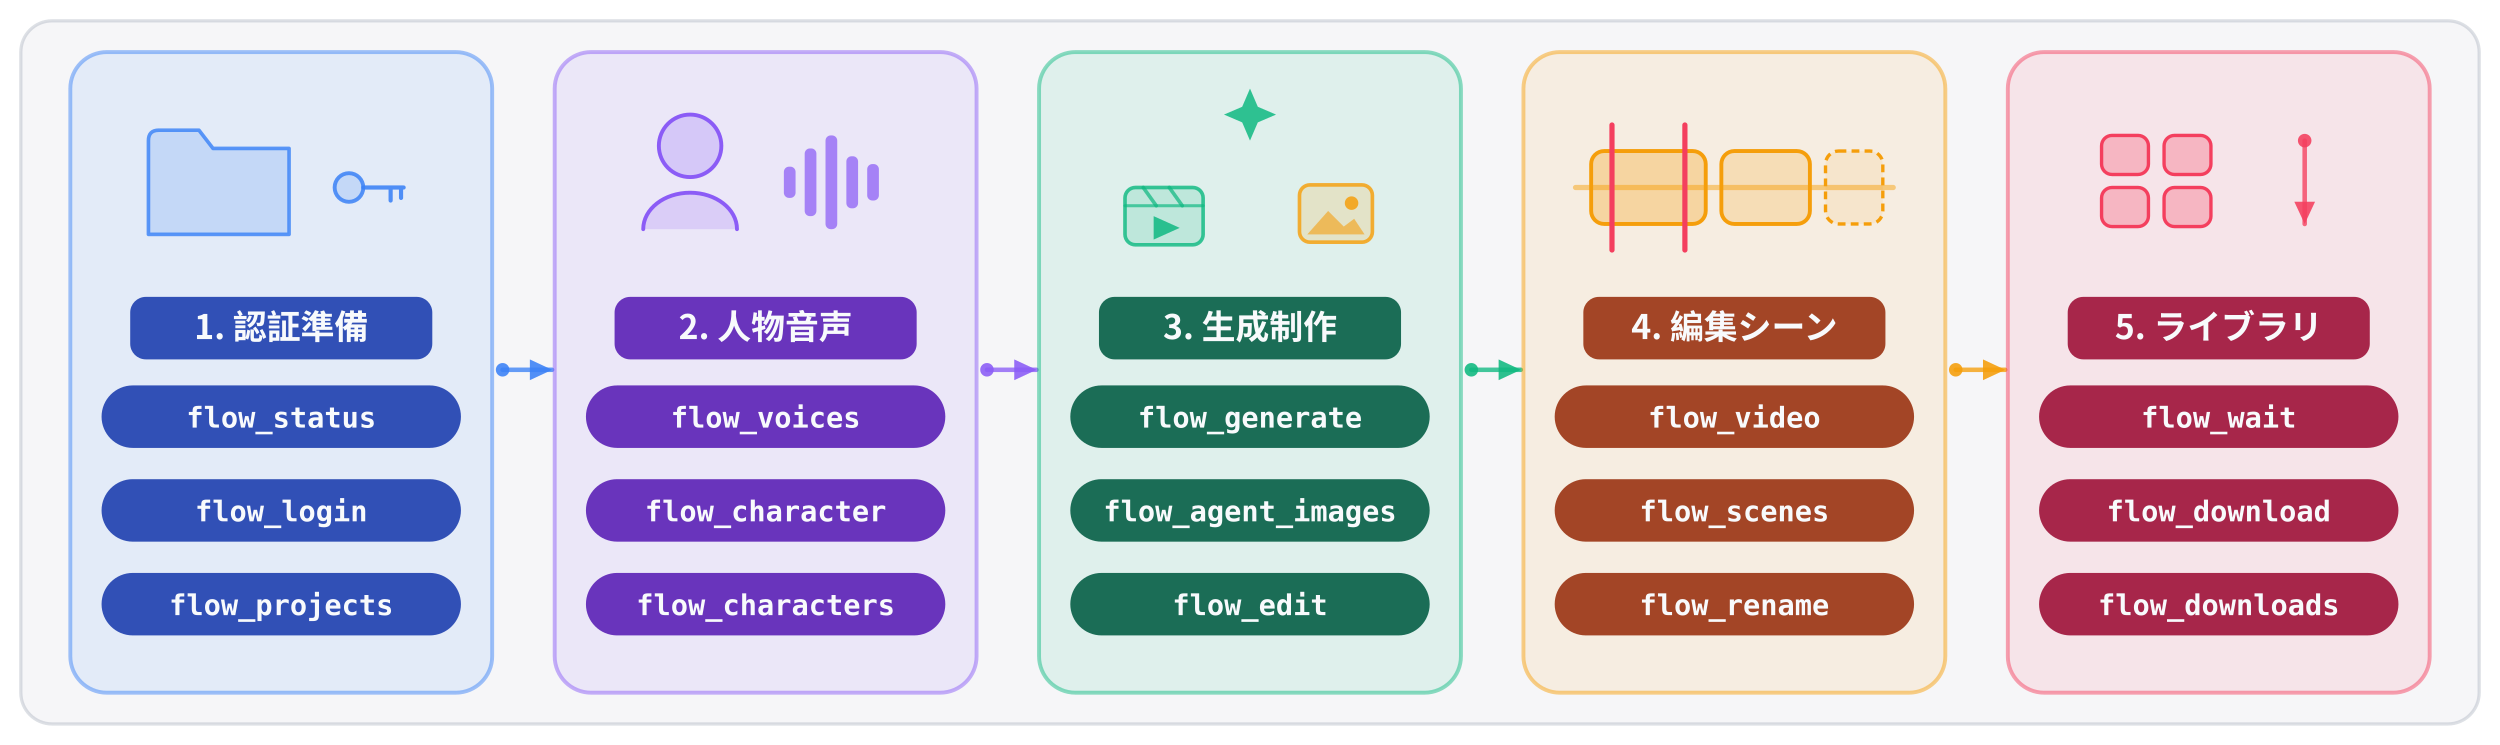
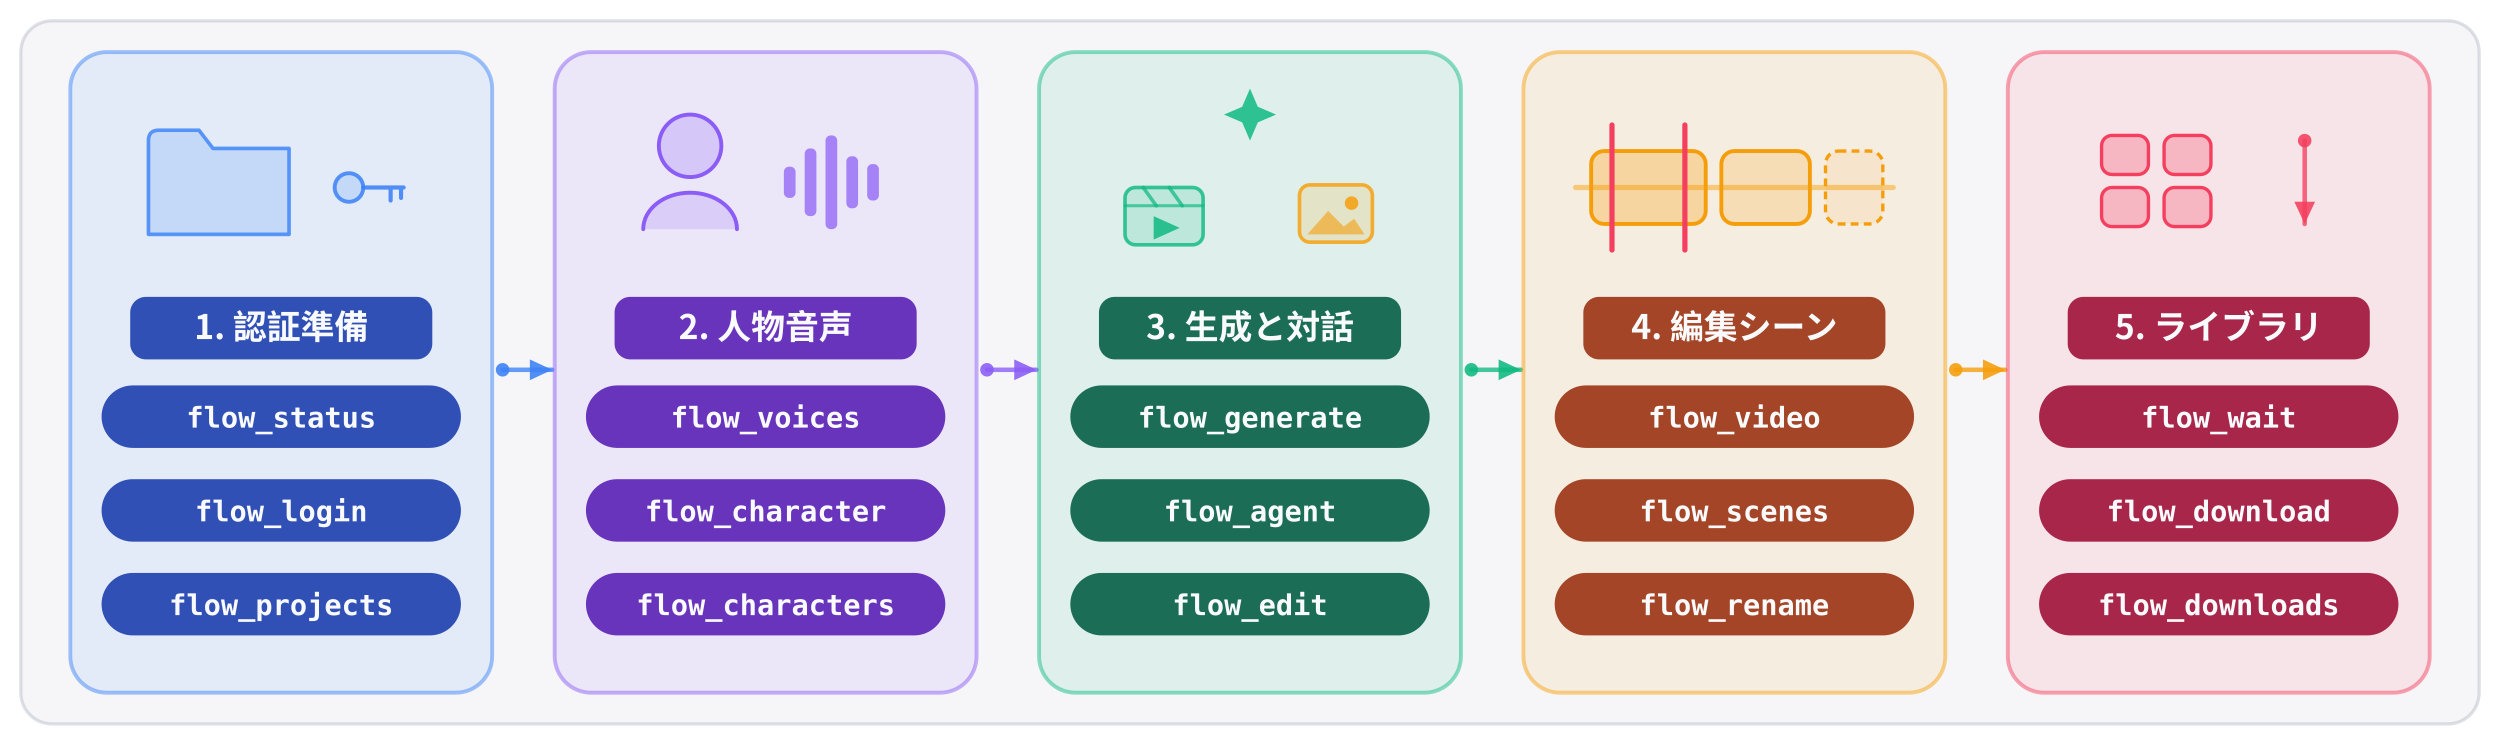
<svg xmlns="http://www.w3.org/2000/svg" viewBox="0 0 960 286" width="100%" role="img" aria-labelledby="svg-title svg-desc">
  <style>
    path, line, polyline, polygon { stroke-linecap: round; stroke-linejoin: round; }
    text { font-family: system-ui, -apple-system, 'Segoe UI', 'PingFang SC', 'Hiragino Sans', 'Noto Sans CJK SC', 'Noto Sans JP', sans-serif; }
    .mono { font-family: ui-monospace, 'SFMono-Regular', Menlo, Consolas, monospace; }
    .h1 { font-size: 13px; font-weight: 700; fill: #f8fafc; }
    .lbl { font-size: 11.5px; font-weight: 600; fill: #f8fafc; }
    .badge { font-size: 11.5px; font-weight: 600; fill: #f8fafc; }
    .pill { font-size: 11px; font-weight: 700; fill: #f8fafc; }
  </style>
  <defs>
    <marker id="arrow-blue" viewBox="0 0 10 10" refX="8.5" refY="5" markerWidth="6.5" markerHeight="6.5" orient="auto-start-reverse">
      <path d="M 1 1.5 L 8.5 5 L 1 8.5 z" fill="#3b82f6" fill-opacity="0.88" />
    </marker>
    <marker id="arrow-teal" viewBox="0 0 10 10" refX="8.5" refY="5" markerWidth="6.5" markerHeight="6.5" orient="auto-start-reverse">
      <path d="M 1 1.5 L 8.5 5 L 1 8.5 z" fill="#10b981" fill-opacity="0.88" />
    </marker>
    <marker id="arrow-amber" viewBox="0 0 10 10" refX="8.5" refY="5" markerWidth="6.5" markerHeight="6.5" orient="auto-start-reverse">
      <path d="M 1 1.5 L 8.5 5 L 1 8.5 z" fill="#f59e0b" fill-opacity="0.88" />
    </marker>
    <marker id="arrow-purple" viewBox="0 0 10 10" refX="8.5" refY="5" markerWidth="6.5" markerHeight="6.5" orient="auto-start-reverse">
      <path d="M 1 1.5 L 8.5 5 L 1 8.5 z" fill="#8b5cf6" fill-opacity="0.88" />
    </marker>
    <marker id="arrow-rose" viewBox="0 0 10 10" refX="8.5" refY="5" markerWidth="6.5" markerHeight="6.5" orient="auto-start-reverse">
      <path d="M 1 1.5 L 8.5 5 L 1 8.5 z" fill="#f43f5e" fill-opacity="0.88" />
    </marker>
    <marker id="arrow-slate" viewBox="0 0 10 10" refX="8.5" refY="5" markerWidth="6.5" markerHeight="6.5" orient="auto-start-reverse">
      <path d="M 1 1.5 L 8.5 5 L 1 8.5 z" fill="#64748b" fill-opacity="0.88" />
    </marker>
  </defs>
  <rect x="8" y="8" width="944" height="270" rx="12" fill="#64748b" fill-opacity="0.06" stroke="#64748b" stroke-opacity="0.22" stroke-width="1.25" />
  <rect x="27" y="20" width="162" height="246" rx="14" fill="#3b82f6" fill-opacity="0.1" stroke="#3b82f6" stroke-opacity="0.48" stroke-width="1.5" />
  <path d="M 57 54 L 57 90 L 111 90 L 111 57 L 81.8 57 L 76.4 50 L 61 50 Q 57 50 57 54 Z" fill="#3b82f6" fill-opacity="0.18" stroke="#3b82f6" stroke-opacity="0.82" stroke-width="1.4" />
  <circle cx="134" cy="72" r="5.5" fill="#3b82f6" fill-opacity="0.18" stroke="#3b82f6" stroke-opacity="0.85" stroke-width="1.5" />
  <path d="M 139.5 72 L 155 72 M 150 72 L 150 77 M 154 72 L 154 76" fill="none" stroke="#3b82f6" stroke-opacity="0.88" stroke-width="1.6" />
  <rect data-capsule="1" x="50.0" y="114.0" width="116" height="24.0" rx="6.0" fill="#1e40af" fill-opacity="0.90" stroke="none" />
  <text x="108.0" y="130.2" text-anchor="middle" class="h1" fill="#f8fafc">1. 認証準備</text>
  <rect data-capsule="1" x="39.0" y="148.0" width="138" height="24.0" rx="12.0" fill="#1e40af" fill-opacity="0.90" stroke="none" />
  <text x="108.0" y="164.2" text-anchor="middle" class="pill mono" fill="#f8fafc">flow_status</text>
  <rect data-capsule="1" x="39.0" y="184.0" width="138" height="24.0" rx="12.0" fill="#1e40af" fill-opacity="0.90" stroke="none" />
  <text x="108.0" y="200.2" text-anchor="middle" class="pill mono" fill="#f8fafc">flow_login</text>
  <rect data-capsule="1" x="39.0" y="220.0" width="138" height="24.0" rx="12.0" fill="#1e40af" fill-opacity="0.90" stroke="none" />
  <text x="108.0" y="236.2" text-anchor="middle" class="pill mono" fill="#f8fafc">flow_projects</text>
  <path d="M 193 142 L 212 142" fill="none" stroke="#3b82f6" stroke-opacity="0.78" stroke-width="1.75" marker-end="url(#arrow-blue)" />
  <circle data-anchor="1" cx="193" cy="142" r="2.6" fill="#3b82f6" fill-opacity="0.88" />
  <rect x="213" y="20" width="162" height="246" rx="14" fill="#8b5cf6" fill-opacity="0.1" stroke="#8b5cf6" stroke-opacity="0.48" stroke-width="1.5" />
  <circle cx="265" cy="56" r="12" fill="#8b5cf6" fill-opacity="0.22" stroke="#8b5cf6" stroke-width="1.5" />
  <path d="M 247 88 A 18 14 0 0 1 283 88" fill="#8b5cf6" fill-opacity="0.18" stroke="#8b5cf6" stroke-width="1.5" />
  <rect x="301" y="64.0" width="4.5" height="12" rx="2" fill="#8b5cf6" fill-opacity="0.72" />
  <rect x="309" y="57.0" width="4.5" height="26" rx="2" fill="#8b5cf6" fill-opacity="0.72" />
  <rect x="317" y="52.0" width="4.5" height="36" rx="2" fill="#8b5cf6" fill-opacity="0.72" />
  <rect x="325" y="60.0" width="4.5" height="20" rx="2" fill="#8b5cf6" fill-opacity="0.72" />
  <rect x="333" y="63.0" width="4.5" height="14" rx="2" fill="#8b5cf6" fill-opacity="0.72" />
  <rect data-capsule="1" x="236.0" y="114.0" width="116" height="24.0" rx="6.0" fill="#5b21b6" fill-opacity="0.90" stroke="none" />
  <text x="294.0" y="130.2" text-anchor="middle" class="h1" fill="#f8fafc">2. 人物音声</text>
  <rect data-capsule="1" x="225.0" y="148.0" width="138" height="24.0" rx="12.0" fill="#5b21b6" fill-opacity="0.90" stroke="none" />
  <text x="294.0" y="164.2" text-anchor="middle" class="pill mono" fill="#f8fafc">flow_voices</text>
  <rect data-capsule="1" x="225.0" y="184.0" width="138" height="24.0" rx="12.0" fill="#5b21b6" fill-opacity="0.90" stroke="none" />
  <text x="294.0" y="200.2" text-anchor="middle" class="pill mono" fill="#f8fafc">flow_character</text>
  <rect data-capsule="1" x="225.0" y="220.0" width="138" height="24.0" rx="12.0" fill="#5b21b6" fill-opacity="0.90" stroke="none" />
  <text x="294.0" y="236.2" text-anchor="middle" class="pill mono" fill="#f8fafc">flow_characters</text>
  <path d="M 379 142 L 398 142" fill="none" stroke="#8b5cf6" stroke-opacity="0.78" stroke-width="1.75" marker-end="url(#arrow-purple)" />
  <circle data-anchor="1" cx="379" cy="142" r="2.6" fill="#8b5cf6" fill-opacity="0.88" />
  <rect x="399" y="20" width="162" height="246" rx="14" fill="#10b981" fill-opacity="0.1" stroke="#10b981" stroke-opacity="0.48" stroke-width="1.5" />
  <path d="M 480 34 L 483 41 L 490 44 L 483 47 L 480 54 L 477 47 L 470 44 L 477 41 Z" fill="#10b981" fill-opacity="0.85" />
  <rect x="432" y="72" width="30" height="22" rx="4" fill="#10b981" fill-opacity="0.16" stroke="#10b981" stroke-opacity="0.82" stroke-width="1.4" />
  <line x1="432" y1="79" x2="462" y2="79" stroke="#10b981" stroke-opacity="0.68" stroke-width="1.2" />
  <line x1="439" y1="72" x2="444" y2="79" stroke="#10b981" stroke-opacity="0.72" stroke-width="1.4" />
  <line x1="449" y1="72" x2="454" y2="79" stroke="#10b981" stroke-opacity="0.72" stroke-width="1.4" />
  <polygon points="443,83 453,87.5 443,92" fill="#10b981" fill-opacity="0.85" />
  <rect x="499" y="71" width="28" height="22" rx="4" fill="#f59e0b" fill-opacity="0.16" stroke="#f59e0b" stroke-opacity="0.82" stroke-width="1.4" />
  <circle cx="519" cy="78" r="2.6" fill="#f59e0b" fill-opacity="0.84" />
  <polygon points="502,90 510,81 516,87 520,84 524,90" fill="#f59e0b" fill-opacity="0.58" />
  <rect data-capsule="1" x="422.0" y="114.0" width="116" height="24.0" rx="6.0" fill="#065f46" fill-opacity="0.90" stroke="none" />
-   <text x="480.0" y="130.2" text-anchor="middle" class="h1" fill="#f8fafc">3. 生成制作</text>
+   <text x="480.0" y="130.2" text-anchor="middle" class="h1" fill="#f8fafc">3. 生成と対話</text>
  <rect data-capsule="1" x="411.0" y="148.0" width="138" height="24.0" rx="12.0" fill="#065f46" fill-opacity="0.90" stroke="none" />
  <text x="480.0" y="164.2" text-anchor="middle" class="pill mono" fill="#f8fafc">flow_generate</text>
  <rect data-capsule="1" x="411.0" y="184.0" width="138" height="24.0" rx="12.0" fill="#065f46" fill-opacity="0.90" stroke="none" />
-   <text x="480.0" y="200.2" text-anchor="middle" class="pill mono" fill="#f8fafc">flow_agent_images</text>
+   <text x="480.0" y="200.2" text-anchor="middle" class="pill mono" fill="#f8fafc">flow_agent</text>
  <rect data-capsule="1" x="411.0" y="220.0" width="138" height="24.0" rx="12.0" fill="#065f46" fill-opacity="0.90" stroke="none" />
  <text x="480.0" y="236.2" text-anchor="middle" class="pill mono" fill="#f8fafc">flow_edit</text>
  <path d="M 565 142 L 584 142" fill="none" stroke="#10b981" stroke-opacity="0.78" stroke-width="1.75" marker-end="url(#arrow-teal)" />
  <circle data-anchor="1" cx="565" cy="142" r="2.6" fill="#10b981" fill-opacity="0.88" />
  <rect x="585" y="20" width="162" height="246" rx="14" fill="#f59e0b" fill-opacity="0.1" stroke="#f59e0b" stroke-opacity="0.48" stroke-width="1.5" />
  <line x1="605" y1="72" x2="727" y2="72" stroke="#f59e0b" stroke-opacity="0.48" stroke-width="2" />
  <rect x="611" y="58" width="44" height="28" rx="5" fill="#f59e0b" fill-opacity="0.30" stroke="#f59e0b" stroke-width="1.5" />
  <rect x="661" y="58" width="34" height="28" rx="5" fill="#f59e0b" fill-opacity="0.20" stroke="#f59e0b" stroke-width="1.5" />
  <rect x="701" y="58" width="22" height="28" rx="5" fill="#f59e0b" fill-opacity="0.10" stroke="#f59e0b" stroke-dasharray="3 2" stroke-width="1.3" />
  <path d="M 619 48 L 619 96 M 647 48 L 647 96" stroke="#f43f5e" stroke-width="2" />
  <rect data-capsule="1" x="608.0" y="114.0" width="116" height="24.0" rx="6.0" fill="#9a3412" fill-opacity="0.90" stroke="none" />
  <text x="666.0" y="130.2" text-anchor="middle" class="h1" fill="#f8fafc">4. 編集シーン</text>
  <rect data-capsule="1" x="597.0" y="148.0" width="138" height="24.0" rx="12.0" fill="#9a3412" fill-opacity="0.90" stroke="none" />
  <text x="666.0" y="164.2" text-anchor="middle" class="pill mono" fill="#f8fafc">flow_video</text>
  <rect data-capsule="1" x="597.0" y="184.0" width="138" height="24.0" rx="12.0" fill="#9a3412" fill-opacity="0.90" stroke="none" />
  <text x="666.0" y="200.2" text-anchor="middle" class="pill mono" fill="#f8fafc">flow_scenes</text>
  <rect data-capsule="1" x="597.0" y="220.0" width="138" height="24.0" rx="12.0" fill="#9a3412" fill-opacity="0.90" stroke="none" />
  <text x="666.0" y="236.2" text-anchor="middle" class="pill mono" fill="#f8fafc">flow_rename</text>
  <path d="M 751 142 L 770 142" fill="none" stroke="#f59e0b" stroke-opacity="0.78" stroke-width="1.75" marker-end="url(#arrow-amber)" />
  <circle data-anchor="1" cx="751" cy="142" r="2.6" fill="#f59e0b" fill-opacity="0.88" />
  <rect x="771" y="20" width="162" height="246" rx="14" fill="#f43f5e" fill-opacity="0.1" stroke="#f43f5e" stroke-opacity="0.48" stroke-width="1.5" />
  <rect x="807" y="52" width="18" height="15" rx="4" fill="#f43f5e" fill-opacity="0.28" stroke="#f43f5e" stroke-width="1.3" />
  <rect x="831" y="52" width="18" height="15" rx="4" fill="#f43f5e" fill-opacity="0.28" stroke="#f43f5e" stroke-width="1.3" />
  <rect x="807" y="72" width="18" height="15" rx="4" fill="#f43f5e" fill-opacity="0.28" stroke="#f43f5e" stroke-width="1.3" />
  <rect x="831" y="72" width="18" height="15" rx="4" fill="#f43f5e" fill-opacity="0.28" stroke="#f43f5e" stroke-width="1.3" />
  <path d="M 885 54 L 885 86" fill="none" stroke="#f43f5e" stroke-opacity="0.78" stroke-width="1.75" marker-end="url(#arrow-rose)" />
  <circle data-anchor="1" cx="885" cy="54" r="2.6" fill="#f43f5e" fill-opacity="0.88" />
  <rect data-capsule="1" x="794.0" y="114.0" width="116" height="24.0" rx="6.0" fill="#9f1239" fill-opacity="0.90" stroke="none" />
  <text x="852.0" y="130.2" text-anchor="middle" class="h1" fill="#f8fafc">5. ライブラリ</text>
  <rect data-capsule="1" x="783.0" y="148.0" width="138" height="24.0" rx="12.0" fill="#9f1239" fill-opacity="0.90" stroke="none" />
  <text x="852.0" y="164.2" text-anchor="middle" class="pill mono" fill="#f8fafc">flow_wait</text>
  <rect data-capsule="1" x="783.0" y="184.0" width="138" height="24.0" rx="12.0" fill="#9f1239" fill-opacity="0.90" stroke="none" />
  <text x="852.0" y="200.2" text-anchor="middle" class="pill mono" fill="#f8fafc">flow_download</text>
  <rect data-capsule="1" x="783.0" y="220.0" width="138" height="24.0" rx="12.0" fill="#9f1239" fill-opacity="0.90" stroke="none" />
  <text x="852.0" y="236.2" text-anchor="middle" class="pill mono" fill="#f8fafc">flow_downloads</text>
</svg>
